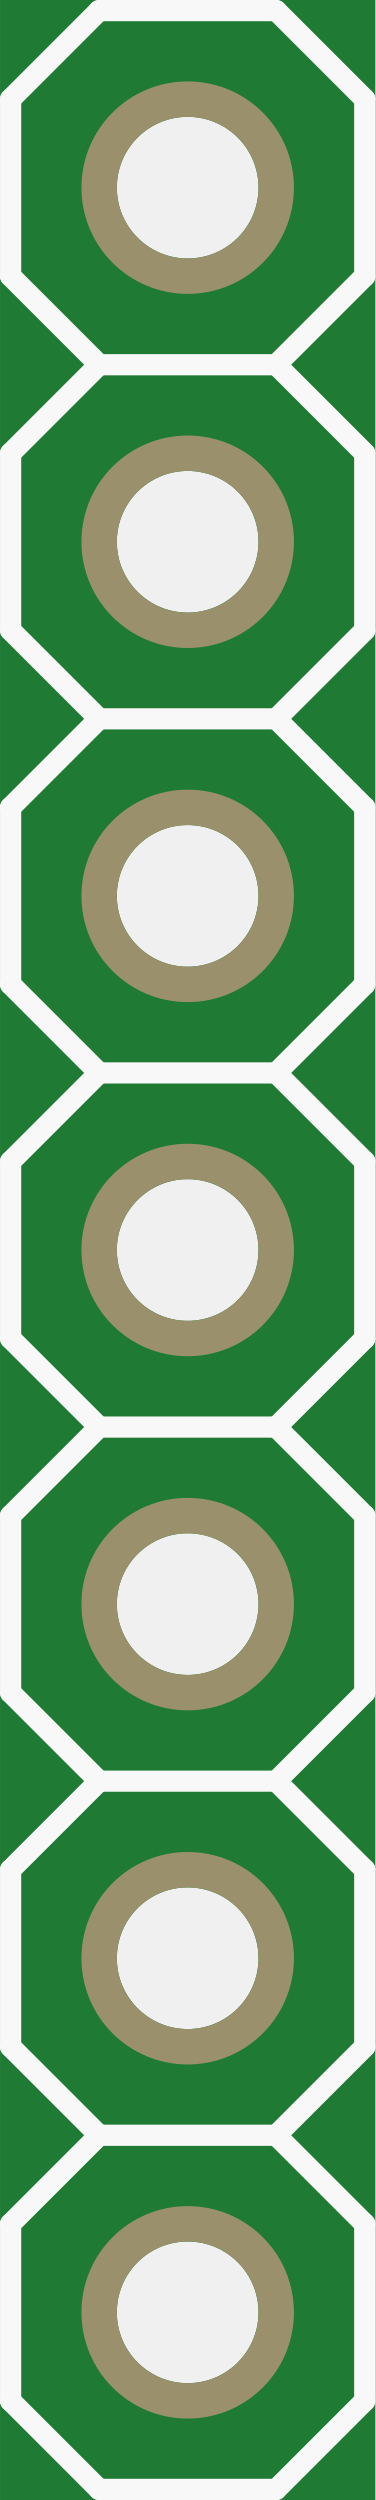
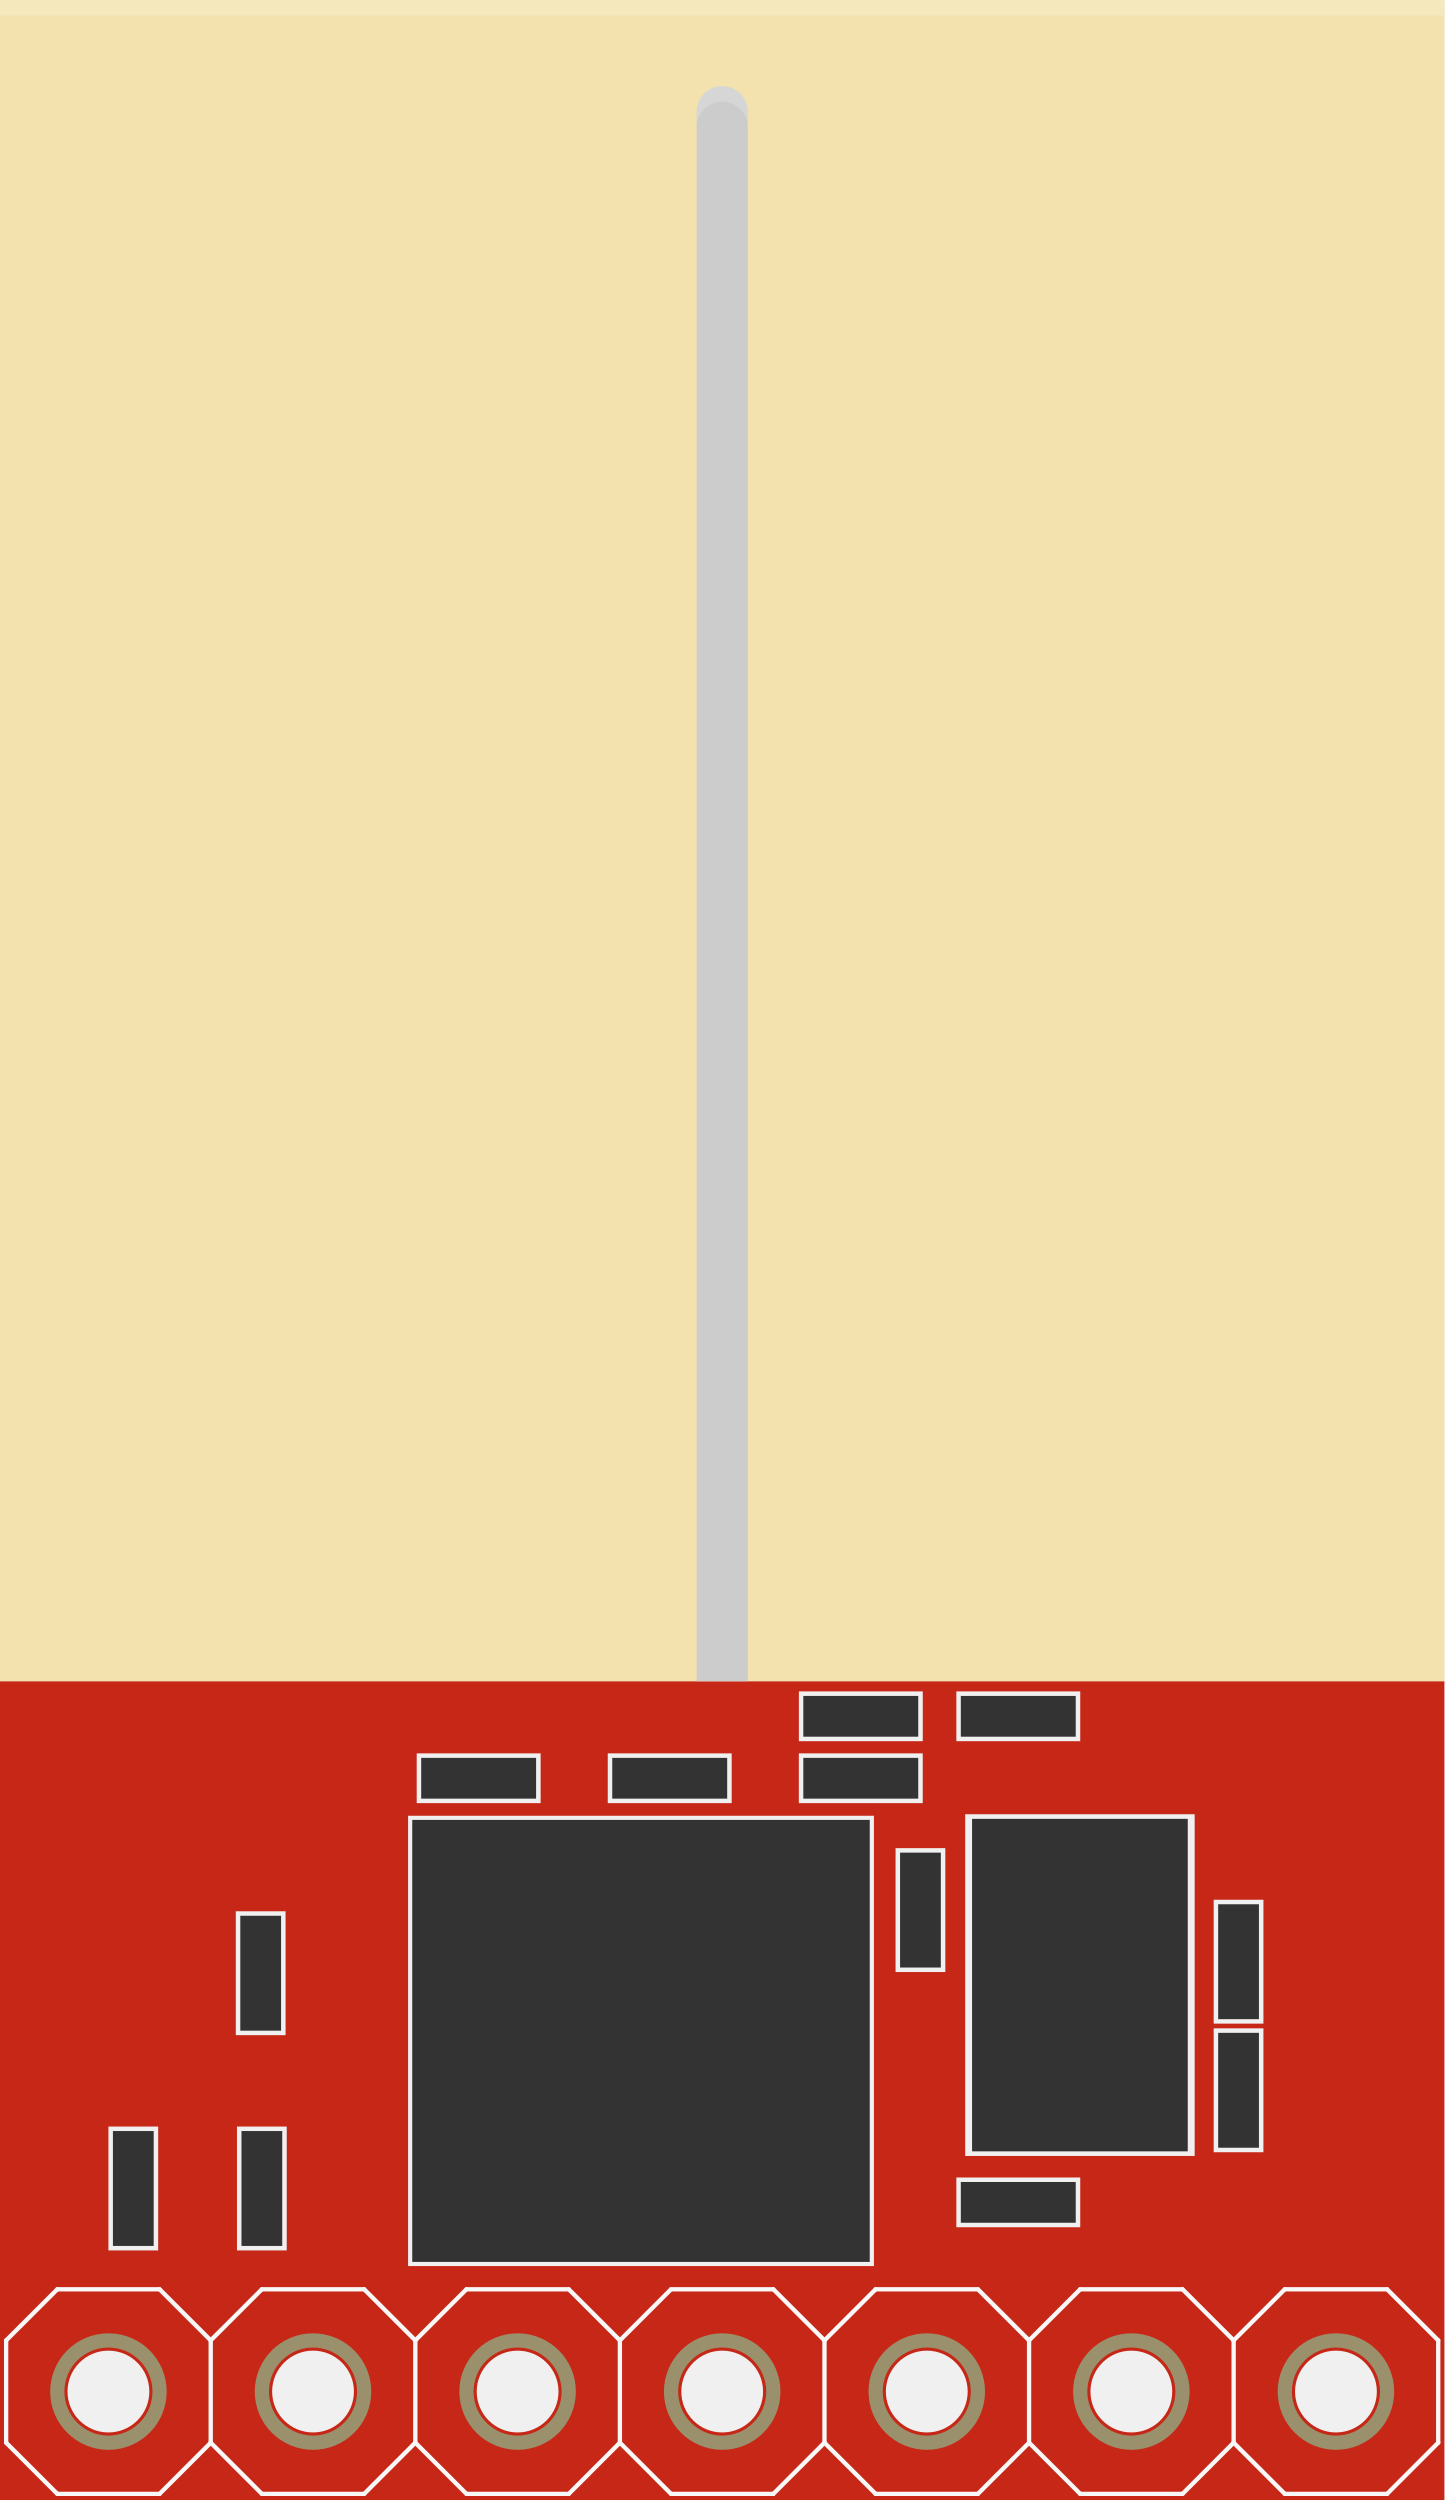
- <svg xmlns="http://www.w3.org/2000/svg" version="1.2" baseProfile="tiny" x="0in" y="0in" width="0.106in" height="0.706in" viewBox="0 0 2.692 17.932">
+ <svg xmlns="http://www.w3.org/2000/svg" version="1.1" id="Ebene_1" x="0px" y="0px" width="50.832px" height="87.983px" viewBox="-21.6 -58.75 50.832 87.983" enable-background="new -21.6 -58.75 50.832 87.983" xml:space="preserve">
  <g id="breadboard">
-     <path fill="#1F7A34" stroke="none" stroke-width="0" d="M0,0l2.692,0 0,17.932 -2.692,0 0,-17.932z M0.838,16.586a0.508,0.508 0 1 0 1.016,0 0.508,0.508 0 1 0 -1.016,0z M0.838,14.046a0.508,0.508 0 1 0 1.016,0 0.508,0.508 0 1 0 -1.016,0z M0.838,11.506a0.508,0.508 0 1 0 1.016,0 0.508,0.508 0 1 0 -1.016,0z M0.838,8.966a0.508,0.508 0 1 0 1.016,0 0.508,0.508 0 1 0 -1.016,0z M0.838,6.426a0.508,0.508 0 1 0 1.016,0 0.508,0.508 0 1 0 -1.016,0z M0.838,3.886a0.508,0.508 0 1 0 1.016,0 0.508,0.508 0 1 0 -1.016,0z M0.838,1.346a0.508,0.508 0 1 0 1.016,0 0.508,0.508 0 1 0 -1.016,0z " />
-     <circle id="connector0pin" connectorname="1" cx="1.346" cy="16.586" r="0.635" stroke="#9A916C" stroke-width="0.254" fill="none" />
-     <circle id="connector1pin" connectorname="2" cx="1.346" cy="14.046" r="0.635" stroke="#9A916C" stroke-width="0.254" fill="none" />
-     <circle id="connector2pin" connectorname="3" cx="1.346" cy="11.506" r="0.635" stroke="#9A916C" stroke-width="0.254" fill="none" />
-     <circle id="connector3pin" connectorname="4" cx="1.346" cy="8.966" r="0.635" stroke="#9A916C" stroke-width="0.254" fill="none" />
-     <circle id="connector4pin" connectorname="5" cx="1.346" cy="6.426" r="0.635" stroke="#9A916C" stroke-width="0.254" fill="none" />
-     <circle id="connector5pin" connectorname="6" cx="1.346" cy="3.886" r="0.635" stroke="#9A916C" stroke-width="0.254" fill="none" />
-     <circle id="connector6pin" connectorname="7" cx="1.346" cy="1.346" r="0.635" stroke="#9A916C" stroke-width="0.254" fill="none" />
-     <line class="other" x1="0.711" y1="5.156" x2="0.076" y2="4.521" stroke="#f8f8f8" stroke-width="0.152" stroke-linecap="round" />
-     <line class="other" x1="0.076" y1="4.521" x2="0.076" y2="3.251" stroke="#f8f8f8" stroke-width="0.152" stroke-linecap="round" />
-     <line class="other" x1="0.076" y1="3.251" x2="0.711" y2="2.616" stroke="#f8f8f8" stroke-width="0.152" stroke-linecap="round" />
-     <line class="other" x1="0.711" y1="2.616" x2="1.981" y2="2.616" stroke="#f8f8f8" stroke-width="0.152" stroke-linecap="round" />
-     <line class="other" x1="1.981" y1="2.616" x2="2.616" y2="3.251" stroke="#f8f8f8" stroke-width="0.152" stroke-linecap="round" />
-     <line class="other" x1="2.616" y1="3.251" x2="2.616" y2="4.521" stroke="#f8f8f8" stroke-width="0.152" stroke-linecap="round" />
-     <line class="other" x1="2.616" y1="4.521" x2="1.981" y2="5.156" stroke="#f8f8f8" stroke-width="0.152" stroke-linecap="round" />
-     <line class="other" x1="0.076" y1="9.601" x2="0.076" y2="8.331" stroke="#f8f8f8" stroke-width="0.152" stroke-linecap="round" />
-     <line class="other" x1="0.076" y1="8.331" x2="0.711" y2="7.696" stroke="#f8f8f8" stroke-width="0.152" stroke-linecap="round" />
-     <line class="other" x1="0.711" y1="7.696" x2="1.981" y2="7.696" stroke="#f8f8f8" stroke-width="0.152" stroke-linecap="round" />
-     <line class="other" x1="1.981" y1="7.696" x2="2.616" y2="8.331" stroke="#f8f8f8" stroke-width="0.152" stroke-linecap="round" />
-     <line class="other" x1="0.711" y1="7.696" x2="0.076" y2="7.061" stroke="#f8f8f8" stroke-width="0.152" stroke-linecap="round" />
-     <line class="other" x1="0.076" y1="7.061" x2="0.076" y2="5.791" stroke="#f8f8f8" stroke-width="0.152" stroke-linecap="round" />
-     <line class="other" x1="0.076" y1="5.791" x2="0.711" y2="5.156" stroke="#f8f8f8" stroke-width="0.152" stroke-linecap="round" />
-     <line class="other" x1="0.711" y1="5.156" x2="1.981" y2="5.156" stroke="#f8f8f8" stroke-width="0.152" stroke-linecap="round" />
-     <line class="other" x1="1.981" y1="5.156" x2="2.616" y2="5.791" stroke="#f8f8f8" stroke-width="0.152" stroke-linecap="round" />
-     <line class="other" x1="2.616" y1="5.791" x2="2.616" y2="7.061" stroke="#f8f8f8" stroke-width="0.152" stroke-linecap="round" />
-     <line class="other" x1="2.616" y1="7.061" x2="1.981" y2="7.696" stroke="#f8f8f8" stroke-width="0.152" stroke-linecap="round" />
-     <line class="other" x1="0.711" y1="12.776" x2="0.076" y2="12.141" stroke="#f8f8f8" stroke-width="0.152" stroke-linecap="round" />
-     <line class="other" x1="0.076" y1="12.141" x2="0.076" y2="10.871" stroke="#f8f8f8" stroke-width="0.152" stroke-linecap="round" />
-     <line class="other" x1="0.076" y1="10.871" x2="0.711" y2="10.236" stroke="#f8f8f8" stroke-width="0.152" stroke-linecap="round" />
-     <line class="other" x1="0.711" y1="10.236" x2="1.981" y2="10.236" stroke="#f8f8f8" stroke-width="0.152" stroke-linecap="round" />
-     <line class="other" x1="1.981" y1="10.236" x2="2.616" y2="10.871" stroke="#f8f8f8" stroke-width="0.152" stroke-linecap="round" />
-     <line class="other" x1="2.616" y1="10.871" x2="2.616" y2="12.141" stroke="#f8f8f8" stroke-width="0.152" stroke-linecap="round" />
-     <line class="other" x1="2.616" y1="12.141" x2="1.981" y2="12.776" stroke="#f8f8f8" stroke-width="0.152" stroke-linecap="round" />
-     <line class="other" x1="0.076" y1="9.601" x2="0.711" y2="10.236" stroke="#f8f8f8" stroke-width="0.152" stroke-linecap="round" />
-     <line class="other" x1="1.981" y1="10.236" x2="2.616" y2="9.601" stroke="#f8f8f8" stroke-width="0.152" stroke-linecap="round" />
-     <line class="other" x1="2.616" y1="8.331" x2="2.616" y2="9.601" stroke="#f8f8f8" stroke-width="0.152" stroke-linecap="round" />
-     <line class="other" x1="0.076" y1="17.221" x2="0.076" y2="15.951" stroke="#f8f8f8" stroke-width="0.152" stroke-linecap="round" />
-     <line class="other" x1="0.076" y1="15.951" x2="0.711" y2="15.316" stroke="#f8f8f8" stroke-width="0.152" stroke-linecap="round" />
-     <line class="other" x1="0.711" y1="15.316" x2="1.981" y2="15.316" stroke="#f8f8f8" stroke-width="0.152" stroke-linecap="round" />
-     <line class="other" x1="1.981" y1="15.316" x2="2.616" y2="15.951" stroke="#f8f8f8" stroke-width="0.152" stroke-linecap="round" />
-     <line class="other" x1="0.711" y1="15.316" x2="0.076" y2="14.681" stroke="#f8f8f8" stroke-width="0.152" stroke-linecap="round" />
-     <line class="other" x1="0.076" y1="14.681" x2="0.076" y2="13.411" stroke="#f8f8f8" stroke-width="0.152" stroke-linecap="round" />
-     <line class="other" x1="0.076" y1="13.411" x2="0.711" y2="12.776" stroke="#f8f8f8" stroke-width="0.152" stroke-linecap="round" />
-     <line class="other" x1="0.711" y1="12.776" x2="1.981" y2="12.776" stroke="#f8f8f8" stroke-width="0.152" stroke-linecap="round" />
-     <line class="other" x1="1.981" y1="12.776" x2="2.616" y2="13.411" stroke="#f8f8f8" stroke-width="0.152" stroke-linecap="round" />
-     <line class="other" x1="2.616" y1="13.411" x2="2.616" y2="14.681" stroke="#f8f8f8" stroke-width="0.152" stroke-linecap="round" />
-     <line class="other" x1="2.616" y1="14.681" x2="1.981" y2="15.316" stroke="#f8f8f8" stroke-width="0.152" stroke-linecap="round" />
-     <line class="other" x1="0.711" y1="17.856" x2="1.981" y2="17.856" stroke="#f8f8f8" stroke-width="0.152" stroke-linecap="round" />
-     <line class="other" x1="0.076" y1="17.221" x2="0.711" y2="17.856" stroke="#f8f8f8" stroke-width="0.152" stroke-linecap="round" />
-     <line class="other" x1="1.981" y1="17.856" x2="2.616" y2="17.221" stroke="#f8f8f8" stroke-width="0.152" stroke-linecap="round" />
-     <line class="other" x1="2.616" y1="15.951" x2="2.616" y2="17.221" stroke="#f8f8f8" stroke-width="0.152" stroke-linecap="round" />
-     <line class="other" x1="0.076" y1="1.981" x2="0.076" y2="0.711" stroke="#f8f8f8" stroke-width="0.152" stroke-linecap="round" />
-     <line class="other" x1="0.076" y1="0.711" x2="0.711" y2="0.076" stroke="#f8f8f8" stroke-width="0.152" stroke-linecap="round" />
-     <line class="other" x1="0.711" y1="0.076" x2="1.981" y2="0.076" stroke="#f8f8f8" stroke-width="0.152" stroke-linecap="round" />
-     <line class="other" x1="1.981" y1="0.076" x2="2.616" y2="0.711" stroke="#f8f8f8" stroke-width="0.152" stroke-linecap="round" />
-     <line class="other" x1="0.076" y1="1.981" x2="0.711" y2="2.616" stroke="#f8f8f8" stroke-width="0.152" stroke-linecap="round" />
-     <line class="other" x1="1.981" y1="2.616" x2="2.616" y2="1.981" stroke="#f8f8f8" stroke-width="0.152" stroke-linecap="round" />
-     <line class="other" x1="2.616" y1="0.711" x2="2.616" y2="1.981" stroke="#f8f8f8" stroke-width="0.152" stroke-linecap="round" />
+     <path fill="#C62717" d="M-21.6,0.416v28.816h50.832V0.416H-21.6z M-17.784,26.856c-0.796,0-1.44-0.645-1.44-1.44   c0-0.795,0.645-1.439,1.44-1.439c0.795,0,1.439,0.645,1.439,1.439C-16.344,26.212-16.989,26.856-17.784,26.856z M-10.583,26.856   c-0.796,0-1.44-0.645-1.44-1.44c0-0.795,0.645-1.439,1.44-1.439c0.795,0,1.439,0.645,1.439,1.439   C-9.144,26.212-9.789,26.856-10.583,26.856z M-3.384,26.856c-0.795,0-1.439-0.645-1.439-1.44c0-0.795,0.645-1.439,1.439-1.439   c0.796,0,1.44,0.645,1.44,1.439C-1.944,26.212-2.588,26.856-3.384,26.856z M3.816,26.856c-0.795,0-1.439-0.645-1.439-1.44   c0-0.795,0.645-1.439,1.439-1.439s1.439,0.645,1.439,1.439C5.255,26.212,4.611,26.856,3.816,26.856z M11.016,26.856   c-0.796,0-1.44-0.645-1.44-1.44c0-0.795,0.645-1.439,1.44-1.439c0.795,0,1.44,0.645,1.44,1.439   C12.457,26.212,11.811,26.856,11.016,26.856z M18.216,26.856c-0.796,0-1.44-0.645-1.44-1.44c0-0.795,0.645-1.439,1.44-1.439   c0.795,0,1.439,0.645,1.439,1.439C19.656,26.212,19.011,26.856,18.216,26.856z M25.416,26.856c-0.795,0-1.439-0.645-1.439-1.44   c0-0.795,0.645-1.439,1.439-1.439s1.44,0.645,1.44,1.439C26.856,26.212,26.21,26.856,25.416,26.856z" />
+     <circle id="connector0pin" fill="none" stroke="#9A916C" stroke-width="0.5" cx="25.416" cy="25.417" r="1.8" />
+     <circle id="connector1pin" fill="none" stroke="#9A916C" stroke-width="0.5" cx="18.216" cy="25.417" r="1.8" />
+     <circle id="connector2pin" fill="none" stroke="#9A916C" stroke-width="0.5" cx="11.016" cy="25.417" r="1.8" />
+     <circle id="connector3pin" fill="none" stroke="#9A916C" stroke-width="0.5" cx="3.816" cy="25.417" r="1.8" />
+     <circle id="connector4pin" fill="none" stroke="#9A916C" stroke-width="0.5" cx="-3.384" cy="25.417" r="1.8" />
+     <circle id="connector5pin" fill="none" stroke="#9A916C" stroke-width="0.5" cx="-10.584" cy="25.417" r="1.8" />
+     <circle id="connector6pin" fill="none" stroke="#9A916C" stroke-width="0.5" cx="-17.784" cy="25.417" r="1.8" />
+     <line fill="none" stroke="#F8F8F8" stroke-width="0.152" stroke-linecap="round" x1="-6.984" y1="27.216" x2="-8.784" y2="29.017" />
+     <line fill="none" stroke="#F8F8F8" stroke-width="0.152" stroke-linecap="round" x1="-8.784" y1="29.017" x2="-12.384" y2="29.017" />
+     <line fill="none" stroke="#F8F8F8" stroke-width="0.152" stroke-linecap="round" x1="-12.384" y1="29.017" x2="-14.184" y2="27.216" />
+     <line fill="none" stroke="#F8F8F8" stroke-width="0.152" stroke-linecap="round" x1="-14.184" y1="27.216" x2="-14.184" y2="23.616" />
+     <line fill="none" stroke="#F8F8F8" stroke-width="0.152" stroke-linecap="round" x1="-14.184" y1="23.616" x2="-12.384" y2="21.817" />
+     <line fill="none" stroke="#F8F8F8" stroke-width="0.152" stroke-linecap="round" x1="-12.384" y1="21.817" x2="-8.784" y2="21.817" />
+     <line fill="none" stroke="#F8F8F8" stroke-width="0.152" stroke-linecap="round" x1="-8.784" y1="21.817" x2="-6.984" y2="23.616" />
+     <line fill="none" stroke="#F8F8F8" stroke-width="0.152" stroke-linecap="round" x1="5.616" y1="29.017" x2="2.016" y2="29.017" />
+     <line fill="none" stroke="#F8F8F8" stroke-width="0.152" stroke-linecap="round" x1="2.016" y1="29.017" x2="0.216" y2="27.216" />
+     <line fill="none" stroke="#F8F8F8" stroke-width="0.152" stroke-linecap="round" x1="0.216" y1="27.216" x2="0.216" y2="23.616" />
+     <line fill="none" stroke="#F8F8F8" stroke-width="0.152" stroke-linecap="round" x1="0.216" y1="23.616" x2="2.016" y2="21.817" />
+     <line fill="none" stroke="#F8F8F8" stroke-width="0.152" stroke-linecap="round" x1="0.216" y1="27.216" x2="-1.583" y2="29.017" />
+     <line fill="none" stroke="#F8F8F8" stroke-width="0.152" stroke-linecap="round" x1="-1.583" y1="29.017" x2="-5.184" y2="29.017" />
+     <line fill="none" stroke="#F8F8F8" stroke-width="0.152" stroke-linecap="round" x1="-5.184" y1="29.017" x2="-6.984" y2="27.216" />
+     <line fill="none" stroke="#F8F8F8" stroke-width="0.152" stroke-linecap="round" x1="-6.984" y1="27.216" x2="-6.984" y2="23.616" />
+     <line fill="none" stroke="#F8F8F8" stroke-width="0.152" stroke-linecap="round" x1="-6.984" y1="23.616" x2="-5.184" y2="21.817" />
+     <line fill="none" stroke="#F8F8F8" stroke-width="0.152" stroke-linecap="round" x1="-5.184" y1="21.817" x2="-1.583" y2="21.817" />
+     <line fill="none" stroke="#F8F8F8" stroke-width="0.152" stroke-linecap="round" x1="-1.583" y1="21.817" x2="0.216" y2="23.616" />
+     <line fill="none" stroke="#F8F8F8" stroke-width="0.152" stroke-linecap="round" x1="14.616" y1="27.216" x2="12.816" y2="29.017" />
+     <line fill="none" stroke="#F8F8F8" stroke-width="0.152" stroke-linecap="round" x1="12.816" y1="29.017" x2="9.216" y2="29.017" />
+     <line fill="none" stroke="#F8F8F8" stroke-width="0.152" stroke-linecap="round" x1="9.216" y1="29.017" x2="7.416" y2="27.216" />
+     <line fill="none" stroke="#F8F8F8" stroke-width="0.152" stroke-linecap="round" x1="7.416" y1="27.216" x2="7.416" y2="23.616" />
+     <line fill="none" stroke="#F8F8F8" stroke-width="0.152" stroke-linecap="round" x1="7.416" y1="23.616" x2="9.216" y2="21.817" />
+     <line fill="none" stroke="#F8F8F8" stroke-width="0.152" stroke-linecap="round" x1="9.216" y1="21.817" x2="12.816" y2="21.817" />
+     <line fill="none" stroke="#F8F8F8" stroke-width="0.152" stroke-linecap="round" x1="12.816" y1="21.817" x2="14.616" y2="23.616" />
+     <line fill="none" stroke="#F8F8F8" stroke-width="0.152" stroke-linecap="round" x1="5.616" y1="29.017" x2="7.416" y2="27.216" />
+     <line fill="none" stroke="#F8F8F8" stroke-width="0.152" stroke-linecap="round" x1="7.416" y1="23.616" x2="5.616" y2="21.817" />
+     <line fill="none" stroke="#F8F8F8" stroke-width="0.152" stroke-linecap="round" x1="2.016" y1="21.817" x2="5.616" y2="21.817" />
+     <line fill="none" stroke="#F8F8F8" stroke-width="0.152" stroke-linecap="round" x1="27.216" y1="29.017" x2="23.616" y2="29.017" />
+     <line fill="none" stroke="#F8F8F8" stroke-width="0.152" stroke-linecap="round" x1="23.616" y1="29.017" x2="21.816" y2="27.216" />
+     <line fill="none" stroke="#F8F8F8" stroke-width="0.152" stroke-linecap="round" x1="21.816" y1="27.216" x2="21.816" y2="23.616" />
+     <line fill="none" stroke="#F8F8F8" stroke-width="0.152" stroke-linecap="round" x1="21.816" y1="23.616" x2="23.616" y2="21.817" />
+     <line fill="none" stroke="#F8F8F8" stroke-width="0.152" stroke-linecap="round" x1="21.816" y1="27.216" x2="20.016" y2="29.017" />
+     <line fill="none" stroke="#F8F8F8" stroke-width="0.152" stroke-linecap="round" x1="20.016" y1="29.017" x2="16.416" y2="29.017" />
+     <line fill="none" stroke="#F8F8F8" stroke-width="0.152" stroke-linecap="round" x1="16.416" y1="29.017" x2="14.616" y2="27.216" />
+     <line fill="none" stroke="#F8F8F8" stroke-width="0.152" stroke-linecap="round" x1="14.616" y1="27.216" x2="14.616" y2="23.616" />
+     <line fill="none" stroke="#F8F8F8" stroke-width="0.152" stroke-linecap="round" x1="14.616" y1="23.616" x2="16.416" y2="21.817" />
+     <line fill="none" stroke="#F8F8F8" stroke-width="0.152" stroke-linecap="round" x1="16.416" y1="21.817" x2="20.016" y2="21.817" />
+     <line fill="none" stroke="#F8F8F8" stroke-width="0.152" stroke-linecap="round" x1="20.016" y1="21.817" x2="21.816" y2="23.616" />
+     <line fill="none" stroke="#F8F8F8" stroke-width="0.152" stroke-linecap="round" x1="29.016" y1="27.216" x2="29.016" y2="23.616" />
+     <line fill="none" stroke="#F8F8F8" stroke-width="0.152" stroke-linecap="round" x1="27.216" y1="29.017" x2="29.016" y2="27.216" />
+     <line fill="none" stroke="#F8F8F8" stroke-width="0.152" stroke-linecap="round" x1="29.016" y1="23.616" x2="27.216" y2="21.817" />
+     <line fill="none" stroke="#F8F8F8" stroke-width="0.152" stroke-linecap="round" x1="23.616" y1="21.817" x2="27.216" y2="21.817" />
+     <line fill="none" stroke="#F8F8F8" stroke-width="0.152" stroke-linecap="round" x1="-15.984" y1="29.017" x2="-19.583" y2="29.017" />
+     <line fill="none" stroke="#F8F8F8" stroke-width="0.152" stroke-linecap="round" x1="-19.583" y1="29.017" x2="-21.384" y2="27.216" />
+     <line fill="none" stroke="#F8F8F8" stroke-width="0.152" stroke-linecap="round" x1="-21.384" y1="27.216" x2="-21.384" y2="23.616" />
+     <line fill="none" stroke="#F8F8F8" stroke-width="0.152" stroke-linecap="round" x1="-21.384" y1="23.616" x2="-19.583" y2="21.817" />
+     <line fill="none" stroke="#F8F8F8" stroke-width="0.152" stroke-linecap="round" x1="-15.984" y1="29.017" x2="-14.184" y2="27.216" />
+     <line fill="none" stroke="#F8F8F8" stroke-width="0.152" stroke-linecap="round" x1="-14.184" y1="23.616" x2="-15.984" y2="21.817" />
+     <line fill="none" stroke="#F8F8F8" stroke-width="0.152" stroke-linecap="round" x1="-19.583" y1="21.817" x2="-15.984" y2="21.817" />
  </g>
+   <g>
+     <rect x="12.486" y="5.18" fill="#333333" width="7.838" height="11.864" />
+     <path fill="#F0F0F0" d="M12.368,17.125V5.099h8.076v12.026H12.368z M12.61,5.261v11.702h7.591V5.261H12.61z" />
+   </g>
+   <g>
+     <rect x="-7.165" y="5.226" fill="#333333" width="16.248" height="15.703" />
+     <path fill="#F0F0F0" d="M9.156,21H-7.238V5.152H9.156V21z M-7.092,20.854H9.009V5.298H-7.092V20.854z" />
+   </g>
+   <g>
+     <rect x="-13.181" y="16.169" fill="#333333" width="1.592" height="4.202" />
+     <path fill="#F0F0F0" d="M-11.509,16.09v4.36h-1.751v-4.36H-11.509z M-11.667,20.292v-4.044h-1.435v4.044H-11.667z" />
+   </g>
+   <g>
+     <rect x="-17.705" y="16.169" fill="#333333" width="1.592" height="4.202" />
+     <path fill="#F0F0F0" d="M-16.033,16.09v4.36h-1.751v-4.36H-16.033z M-16.191,20.292v-4.044h-1.435v4.044H-16.191z" />
+   </g>
+   <g>
+     <rect x="-13.222" y="8.593" fill="#333333" width="1.592" height="4.202" />
+     <path fill="#F0F0F0" d="M-11.55,8.514v4.36h-1.751v-4.36H-11.55z M-11.708,12.716V8.672h-1.435v4.044H-11.708z" />
+   </g>
+   <g>
+     <rect x="21.192" y="8.188" fill="#333333" width="1.592" height="4.202" />
+     <path fill="#F0F0F0" d="M22.864,8.108v4.36h-1.751v-4.36H22.864z M22.706,12.311V8.267h-1.435v4.044H22.706z" />
+   </g>
+   <g>
+     <rect x="9.998" y="6.371" fill="#333333" width="1.592" height="4.202" />
+     <path fill="#F0F0F0" d="M11.669,6.292v4.36H9.918v-4.36H11.669z M11.511,10.494V6.45h-1.435v4.044H11.511z" />
+   </g>
+   <g>
+     <rect x="-6.856" y="3.036" fill="#333333" width="4.203" height="1.592" />
+     <path fill="#F0F0F0" d="M-2.574,4.708h-4.361V2.957h4.361V4.708z M-6.777,4.55h4.044V3.115h-4.044V4.55z" />
+   </g>
+   <g>
+     <rect x="-0.132" y="3.036" fill="#333333" width="4.203" height="1.592" />
+     <path fill="#F0F0F0" d="M4.15,4.708h-4.361V2.957H4.15V4.708z M-0.053,4.55h4.045V3.115h-4.045V4.55z" />
+   </g>
+   <g>
+     <rect x="6.592" y="3.036" fill="#333333" width="4.202" height="1.592" />
+     <path fill="#F0F0F0" d="M10.875,4.708H6.513V2.957h4.361V4.708z M6.671,4.55h4.045V3.115H6.671V4.55z" />
+   </g>
+   <g>
+     <rect x="6.591" y="0.855" fill="#333333" width="4.203" height="1.592" />
+     <path fill="#F0F0F0" d="M10.875,2.528h-4.36V0.776h4.36V2.528z M6.671,2.37h4.045V0.935H6.671V2.37z" />
+   </g>
+   <g>
+     <rect x="12.134" y="0.855" fill="#333333" width="4.203" height="1.592" />
+     <path fill="#F0F0F0" d="M16.417,2.528h-4.36V0.776h4.36V2.528z M12.214,2.37h4.045V0.935h-4.045V2.37z" />
+   </g>
+   <g>
+     <rect x="12.134" y="17.962" fill="#333333" width="4.203" height="1.592" />
+     <path fill="#F0F0F0" d="M16.417,19.634h-4.36v-1.751h4.36V19.634z M12.214,19.476h4.045v-1.435h-4.045V19.476z" />
+   </g>
+   <g>
+     <rect x="21.192" y="12.713" fill="#333333" width="1.592" height="4.202" />
+     <path fill="#F0F0F0" d="M22.864,12.634v4.36h-1.751v-4.36H22.864z M22.706,16.836v-4.044h-1.435v4.044H22.706z" />
+   </g>
+   <rect x="-21.6" y="-58.75" fill="#F3E2AD" width="50.832" height="59.167" />
+   <path fill="#CCCCCC" d="M3.816-55.717c-0.498,0-0.9,0.403-0.9,0.9V0.416h1.8v-55.233C4.716-55.314,4.313-55.717,3.816-55.717z" />
+   <rect x="-21.6" y="-58.75" opacity="0.2" fill="#FFFFFF" width="50.832" height="0.542" />
+   <path opacity="0.2" fill="#FFFFFF" d="M2.917-54.275c0-0.497,0.403-0.9,0.9-0.9c0.496,0,0.899,0.403,0.899,0.9v-0.542  c0-0.497-0.403-0.9-0.899-0.9c-0.498,0-0.9,0.403-0.9,0.9V-54.275z" />
</svg>
